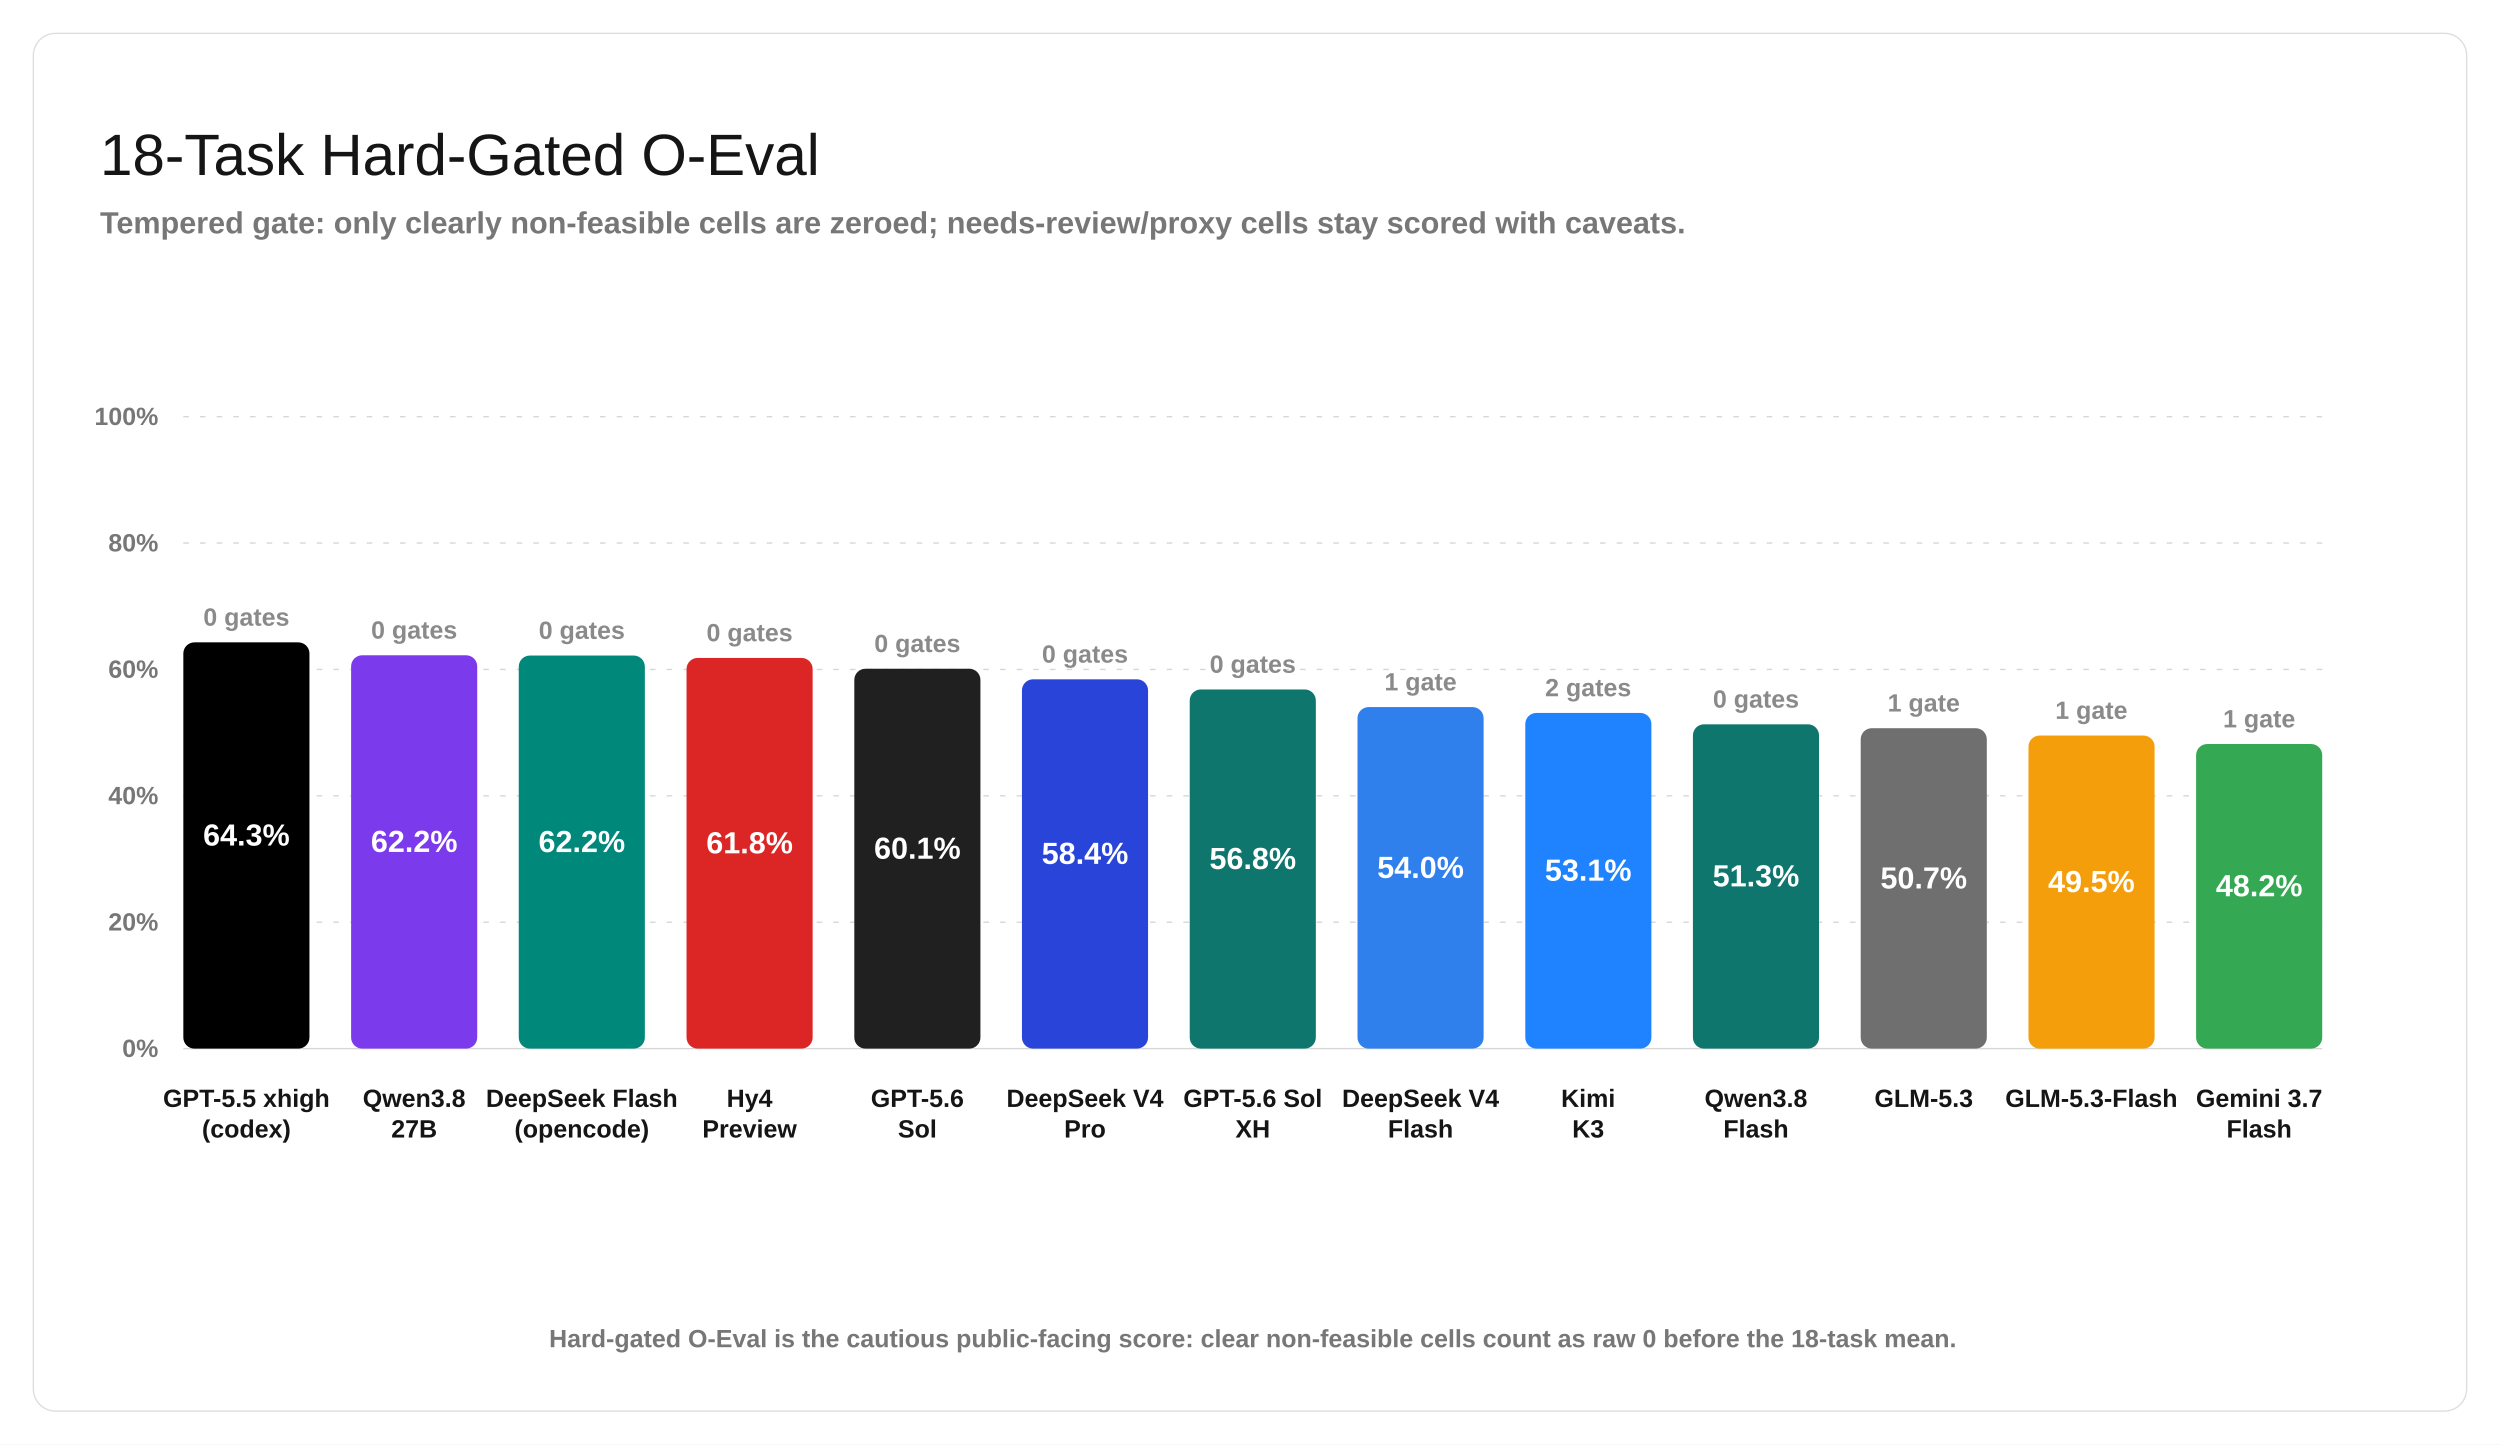
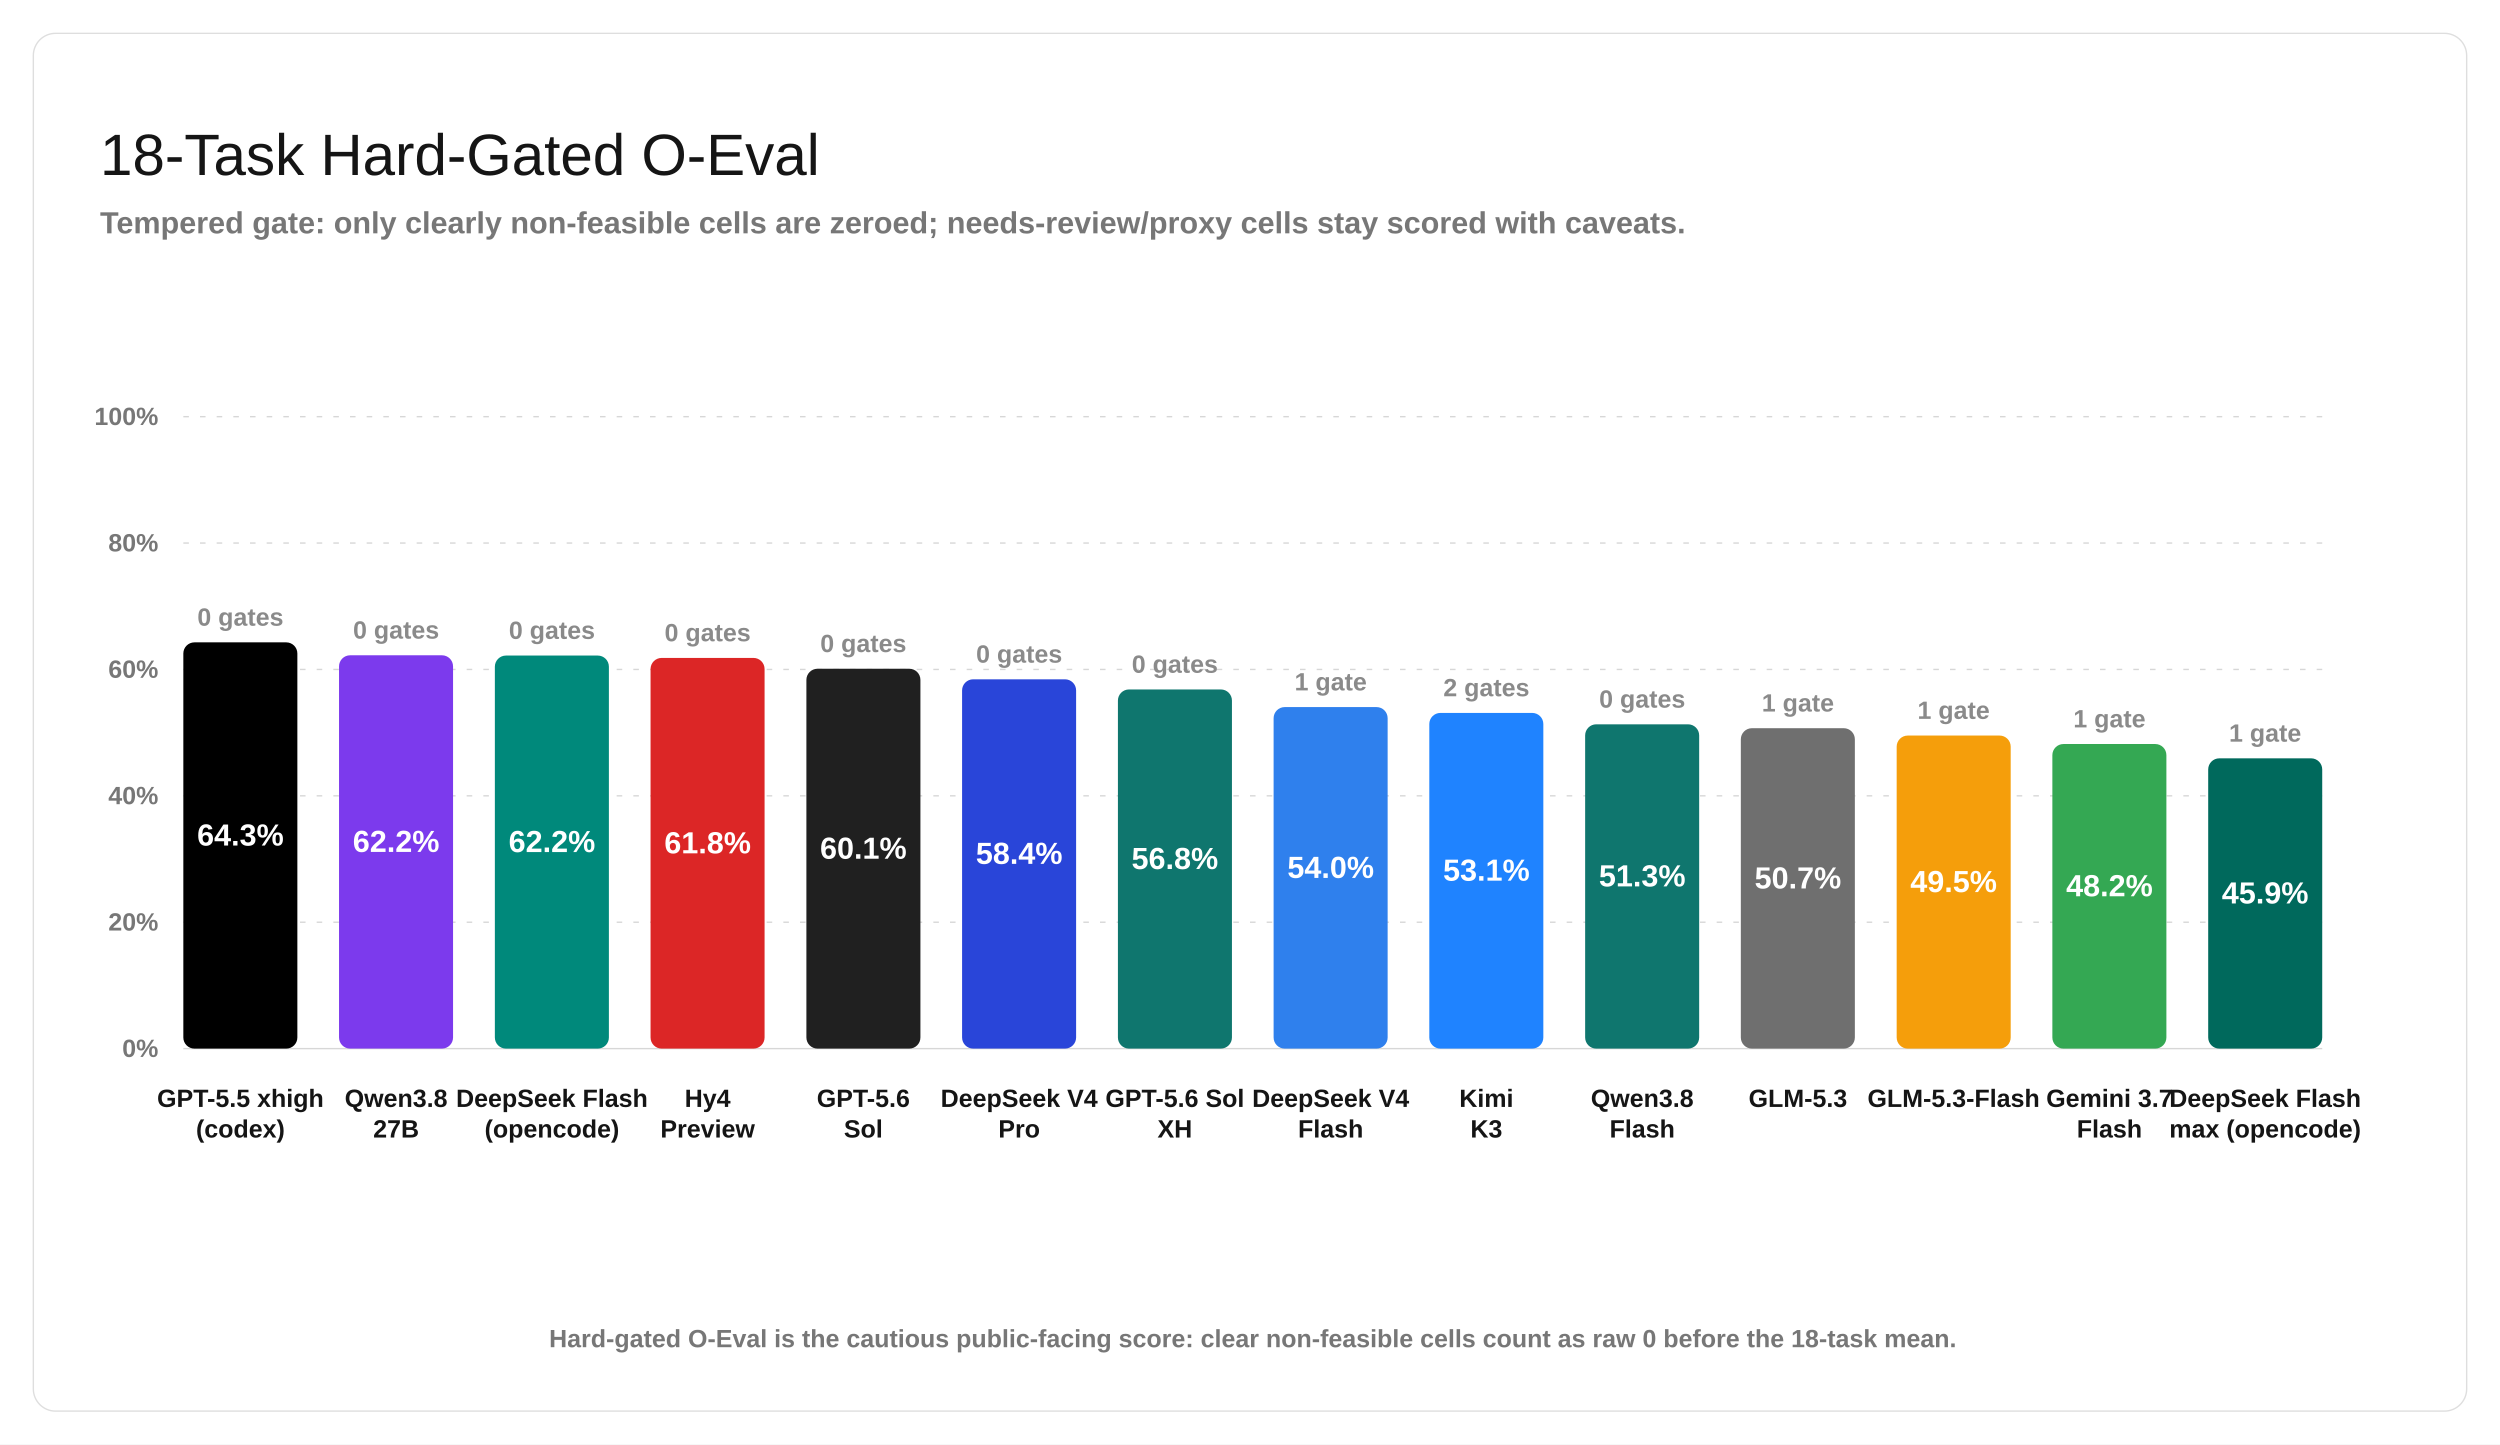
<svg xmlns="http://www.w3.org/2000/svg" width="1800" height="1040" viewBox="0 0 1800 1040" role="img">
  <style>
      .title { font-family: Georgia, Times, serif; font-size: 42px; font-weight: 500; fill: #050505; }
      .subtitle { font-family: Arial, Helvetica, sans-serif; font-size: 22px; fill: #777777; font-weight: 650; }
      .axis { font-family: Arial, Helvetica, sans-serif; font-size: 18px; fill: #777777; font-weight: 650; }
      .axis-title { font-family: Arial, Helvetica, sans-serif; font-size: 22px; fill: #111111; font-weight: 720; }
      .label { font-family: Arial, Helvetica, sans-serif; font-size: 19px; fill: #151515; font-weight: 700; }
      .small { font-family: Arial, Helvetica, sans-serif; font-size: 18px; fill: #777777; font-weight: 650; }
    </style>
  <rect width="1800" height="1040" fill="#ffffff" />
  <rect x="24.0" y="24.0" width="1752.0" height="992.0" fill="#ffffff" rx="16.0" stroke="#dedede" />
  <text x="72.0" y="126.0" text-anchor="start" font-family="Arial, Helvetica, sans-serif" font-size="42" font-weight="500" fill="#151515">18-Task Hard-Gated O-Eval</text>
  <text x="72.0" y="168.0" text-anchor="start" font-family="Arial, Helvetica, sans-serif" font-size="22" font-weight="650" fill="#777777">Tempered gate: only clearly non-feasible cells are zeroed; needs-review/proxy cells stay scored with caveats.</text>
  <line x1="132.0" y1="755.0" x2="1672.0" y2="755.0" stroke="#d7d7d7" stroke-width="1.0" />
  <text x="114.0" y="761.0" text-anchor="end" font-family="Arial, Helvetica, sans-serif" font-size="18" font-weight="600" fill="#777777">0%</text>
  <line x1="132.0" y1="664.0" x2="1672.0" y2="664.0" stroke="#d7d7d7" stroke-width="1.0" stroke-dasharray="4 8" />
  <text x="114.0" y="670.0" text-anchor="end" font-family="Arial, Helvetica, sans-serif" font-size="18" font-weight="600" fill="#777777">20%</text>
  <line x1="132.0" y1="573.0" x2="1672.0" y2="573.0" stroke="#d7d7d7" stroke-width="1.0" stroke-dasharray="4 8" />
  <text x="114.0" y="579.0" text-anchor="end" font-family="Arial, Helvetica, sans-serif" font-size="18" font-weight="600" fill="#777777">40%</text>
  <line x1="132.0" y1="482.0" x2="1672.0" y2="482.0" stroke="#d7d7d7" stroke-width="1.0" stroke-dasharray="4 8" />
  <text x="114.0" y="488.0" text-anchor="end" font-family="Arial, Helvetica, sans-serif" font-size="18" font-weight="600" fill="#777777">60%</text>
  <line x1="132.0" y1="391.0" x2="1672.0" y2="391.0" stroke="#d7d7d7" stroke-width="1.0" stroke-dasharray="4 8" />
  <text x="114.0" y="397.0" text-anchor="end" font-family="Arial, Helvetica, sans-serif" font-size="18" font-weight="600" fill="#777777">80%</text>
  <line x1="132.0" y1="300.0" x2="1672.0" y2="300.0" stroke="#d7d7d7" stroke-width="1.0" stroke-dasharray="4 8" />
  <text x="114.0" y="306.0" text-anchor="end" font-family="Arial, Helvetica, sans-serif" font-size="18" font-weight="600" fill="#777777">100%</text>
-   <rect x="132.0" y="462.5" width="90.8" height="292.5" fill="#000000" rx="8.0" />
-   <text x="177.4" y="608.8" text-anchor="middle" font-family="Arial, Helvetica, sans-serif" font-size="22" font-weight="800" fill="#ffffff">64.3%</text>
-   <text x="177.4" y="450.5" text-anchor="middle" font-family="Arial, Helvetica, sans-serif" font-size="18" font-weight="600" fill="#8a8a8a">0 gates</text>
-   <text x="177.4" y="797.0" text-anchor="middle" font-family="Arial, Helvetica, sans-serif" font-size="18" font-weight="700" fill="#151515">GPT-5.5 xhigh</text>
-   <text x="177.4" y="819.0" text-anchor="middle" font-family="Arial, Helvetica, sans-serif" font-size="18" font-weight="700" fill="#151515">(codex)</text>
-   <rect x="252.8" y="471.8" width="90.8" height="283.2" fill="#7c3aed" rx="8.0" />
-   <text x="298.2" y="613.4" text-anchor="middle" font-family="Arial, Helvetica, sans-serif" font-size="22" font-weight="800" fill="#ffffff">62.2%</text>
-   <text x="298.2" y="459.8" text-anchor="middle" font-family="Arial, Helvetica, sans-serif" font-size="18" font-weight="600" fill="#8a8a8a">0 gates</text>
-   <text x="298.2" y="797.0" text-anchor="middle" font-family="Arial, Helvetica, sans-serif" font-size="18" font-weight="700" fill="#151515">Qwen3.8</text>
-   <text x="298.2" y="819.0" text-anchor="middle" font-family="Arial, Helvetica, sans-serif" font-size="18" font-weight="700" fill="#151515">27B</text>
-   <rect x="373.5" y="472.0" width="90.8" height="283.0" fill="#00897b" rx="8.0" />
-   <text x="418.9" y="613.5" text-anchor="middle" font-family="Arial, Helvetica, sans-serif" font-size="22" font-weight="800" fill="#ffffff">62.2%</text>
-   <text x="418.9" y="460.0" text-anchor="middle" font-family="Arial, Helvetica, sans-serif" font-size="18" font-weight="600" fill="#8a8a8a">0 gates</text>
-   <text x="418.9" y="797.0" text-anchor="middle" font-family="Arial, Helvetica, sans-serif" font-size="18" font-weight="700" fill="#151515">DeepSeek Flash</text>
-   <text x="418.9" y="819.0" text-anchor="middle" font-family="Arial, Helvetica, sans-serif" font-size="18" font-weight="700" fill="#151515">(opencode)</text>
-   <rect x="494.3" y="473.7" width="90.8" height="281.3" fill="#dc2626" rx="8.0" />
-   <text x="539.7" y="614.4" text-anchor="middle" font-family="Arial, Helvetica, sans-serif" font-size="22" font-weight="800" fill="#ffffff">61.8%</text>
-   <text x="539.7" y="461.7" text-anchor="middle" font-family="Arial, Helvetica, sans-serif" font-size="18" font-weight="600" fill="#8a8a8a">0 gates</text>
-   <text x="539.7" y="797.0" text-anchor="middle" font-family="Arial, Helvetica, sans-serif" font-size="18" font-weight="700" fill="#151515">Hy4</text>
-   <text x="539.7" y="819.0" text-anchor="middle" font-family="Arial, Helvetica, sans-serif" font-size="18" font-weight="700" fill="#151515">Preview</text>
-   <rect x="615.1" y="481.5" width="90.8" height="273.5" fill="#202020" rx="8.0" />
-   <text x="660.5" y="618.3" text-anchor="middle" font-family="Arial, Helvetica, sans-serif" font-size="22" font-weight="800" fill="#ffffff">60.1%</text>
-   <text x="660.5" y="469.5" text-anchor="middle" font-family="Arial, Helvetica, sans-serif" font-size="18" font-weight="600" fill="#8a8a8a">0 gates</text>
-   <text x="660.5" y="797.0" text-anchor="middle" font-family="Arial, Helvetica, sans-serif" font-size="18" font-weight="700" fill="#151515">GPT-5.6</text>
-   <text x="660.5" y="819.0" text-anchor="middle" font-family="Arial, Helvetica, sans-serif" font-size="18" font-weight="700" fill="#151515">Sol</text>
-   <rect x="735.8" y="489.1" width="90.8" height="265.9" fill="#2945d9" rx="8.0" />
-   <text x="781.2" y="622.0" text-anchor="middle" font-family="Arial, Helvetica, sans-serif" font-size="22" font-weight="800" fill="#ffffff">58.4%</text>
-   <text x="781.2" y="477.1" text-anchor="middle" font-family="Arial, Helvetica, sans-serif" font-size="18" font-weight="600" fill="#8a8a8a">0 gates</text>
-   <text x="781.2" y="797.0" text-anchor="middle" font-family="Arial, Helvetica, sans-serif" font-size="18" font-weight="700" fill="#151515">DeepSeek V4</text>
-   <text x="781.2" y="819.0" text-anchor="middle" font-family="Arial, Helvetica, sans-serif" font-size="18" font-weight="700" fill="#151515">Pro</text>
-   <rect x="856.6" y="496.4" width="90.8" height="258.6" fill="#0f766e" rx="8.0" />
-   <text x="902.0" y="625.7" text-anchor="middle" font-family="Arial, Helvetica, sans-serif" font-size="22" font-weight="800" fill="#ffffff">56.8%</text>
-   <text x="902.0" y="484.4" text-anchor="middle" font-family="Arial, Helvetica, sans-serif" font-size="18" font-weight="600" fill="#8a8a8a">0 gates</text>
-   <text x="902.0" y="797.0" text-anchor="middle" font-family="Arial, Helvetica, sans-serif" font-size="18" font-weight="700" fill="#151515">GPT-5.6 Sol</text>
-   <text x="902.0" y="819.0" text-anchor="middle" font-family="Arial, Helvetica, sans-serif" font-size="18" font-weight="700" fill="#151515">XH</text>
-   <rect x="977.4" y="509.1" width="90.8" height="245.9" fill="#2f80ed" rx="8.0" />
-   <text x="1022.8" y="632.1" text-anchor="middle" font-family="Arial, Helvetica, sans-serif" font-size="22" font-weight="800" fill="#ffffff">54.0%</text>
-   <text x="1022.8" y="497.1" text-anchor="middle" font-family="Arial, Helvetica, sans-serif" font-size="18" font-weight="600" fill="#8a8a8a">1 gate</text>
-   <text x="1022.8" y="797.0" text-anchor="middle" font-family="Arial, Helvetica, sans-serif" font-size="18" font-weight="700" fill="#151515">DeepSeek V4</text>
-   <text x="1022.8" y="819.0" text-anchor="middle" font-family="Arial, Helvetica, sans-serif" font-size="18" font-weight="700" fill="#151515">Flash</text>
-   <rect x="1098.2" y="513.3" width="90.8" height="241.7" fill="#1f83ff" rx="8.0" />
-   <text x="1143.5" y="634.1" text-anchor="middle" font-family="Arial, Helvetica, sans-serif" font-size="22" font-weight="800" fill="#ffffff">53.1%</text>
-   <text x="1143.5" y="501.3" text-anchor="middle" font-family="Arial, Helvetica, sans-serif" font-size="18" font-weight="600" fill="#8a8a8a">2 gates</text>
-   <text x="1143.5" y="797.0" text-anchor="middle" font-family="Arial, Helvetica, sans-serif" font-size="18" font-weight="700" fill="#151515">Kimi</text>
-   <text x="1143.5" y="819.0" text-anchor="middle" font-family="Arial, Helvetica, sans-serif" font-size="18" font-weight="700" fill="#151515">K3</text>
-   <rect x="1218.9" y="521.5" width="90.8" height="233.5" fill="#0f766e" rx="8.0" />
-   <text x="1264.3" y="638.2" text-anchor="middle" font-family="Arial, Helvetica, sans-serif" font-size="22" font-weight="800" fill="#ffffff">51.3%</text>
-   <text x="1264.3" y="509.5" text-anchor="middle" font-family="Arial, Helvetica, sans-serif" font-size="18" font-weight="600" fill="#8a8a8a">0 gates</text>
-   <text x="1264.3" y="797.0" text-anchor="middle" font-family="Arial, Helvetica, sans-serif" font-size="18" font-weight="700" fill="#151515">Qwen3.8</text>
-   <text x="1264.3" y="819.0" text-anchor="middle" font-family="Arial, Helvetica, sans-serif" font-size="18" font-weight="700" fill="#151515">Flash</text>
-   <rect x="1339.7" y="524.3" width="90.8" height="230.7" fill="#6f6f6f" rx="8.0" />
-   <text x="1385.1" y="639.7" text-anchor="middle" font-family="Arial, Helvetica, sans-serif" font-size="22" font-weight="800" fill="#ffffff">50.7%</text>
-   <text x="1385.1" y="512.3" text-anchor="middle" font-family="Arial, Helvetica, sans-serif" font-size="18" font-weight="600" fill="#8a8a8a">1 gate</text>
-   <text x="1385.1" y="797.0" text-anchor="middle" font-family="Arial, Helvetica, sans-serif" font-size="18" font-weight="700" fill="#151515">GLM-5.3</text>
-   <rect x="1460.5" y="529.6" width="90.8" height="225.4" fill="#f59e0b" rx="8.0" />
-   <text x="1505.8" y="642.3" text-anchor="middle" font-family="Arial, Helvetica, sans-serif" font-size="22" font-weight="800" fill="#ffffff">49.5%</text>
-   <text x="1505.8" y="517.6" text-anchor="middle" font-family="Arial, Helvetica, sans-serif" font-size="18" font-weight="600" fill="#8a8a8a">1 gate</text>
-   <text x="1505.8" y="797.0" text-anchor="middle" font-family="Arial, Helvetica, sans-serif" font-size="18" font-weight="700" fill="#151515">GLM-5.3-Flash</text>
-   <rect x="1581.2" y="535.7" width="90.8" height="219.3" fill="#34a853" rx="8.0" />
-   <text x="1626.6" y="645.3" text-anchor="middle" font-family="Arial, Helvetica, sans-serif" font-size="22" font-weight="800" fill="#ffffff">48.2%</text>
-   <text x="1626.6" y="523.7" text-anchor="middle" font-family="Arial, Helvetica, sans-serif" font-size="18" font-weight="600" fill="#8a8a8a">1 gate</text>
-   <text x="1626.6" y="797.0" text-anchor="middle" font-family="Arial, Helvetica, sans-serif" font-size="18" font-weight="700" fill="#151515">Gemini 3.7</text>
-   <text x="1626.6" y="819.0" text-anchor="middle" font-family="Arial, Helvetica, sans-serif" font-size="18" font-weight="700" fill="#151515">Flash</text>
+   <rect x="132.0" y="462.5" width="82.1" height="292.5" fill="#000000" rx="8.0" />
+   <text x="173.1" y="608.8" text-anchor="middle" font-family="Arial, Helvetica, sans-serif" font-size="22" font-weight="800" fill="#ffffff">64.3%</text>
+   <text x="173.1" y="450.5" text-anchor="middle" font-family="Arial, Helvetica, sans-serif" font-size="18" font-weight="600" fill="#8a8a8a">0 gates</text>
+   <text x="173.1" y="797.0" text-anchor="middle" font-family="Arial, Helvetica, sans-serif" font-size="18" font-weight="700" fill="#151515">GPT-5.5 xhigh</text>
+   <text x="173.1" y="819.0" text-anchor="middle" font-family="Arial, Helvetica, sans-serif" font-size="18" font-weight="700" fill="#151515">(codex)</text>
+   <rect x="244.1" y="471.8" width="82.1" height="283.2" fill="#7c3aed" rx="8.0" />
+   <text x="285.2" y="613.4" text-anchor="middle" font-family="Arial, Helvetica, sans-serif" font-size="22" font-weight="800" fill="#ffffff">62.2%</text>
+   <text x="285.2" y="459.8" text-anchor="middle" font-family="Arial, Helvetica, sans-serif" font-size="18" font-weight="600" fill="#8a8a8a">0 gates</text>
+   <text x="285.2" y="797.0" text-anchor="middle" font-family="Arial, Helvetica, sans-serif" font-size="18" font-weight="700" fill="#151515">Qwen3.8</text>
+   <text x="285.2" y="819.0" text-anchor="middle" font-family="Arial, Helvetica, sans-serif" font-size="18" font-weight="700" fill="#151515">27B</text>
+   <rect x="356.3" y="472.0" width="82.1" height="283.0" fill="#00897b" rx="8.0" />
+   <text x="397.4" y="613.5" text-anchor="middle" font-family="Arial, Helvetica, sans-serif" font-size="22" font-weight="800" fill="#ffffff">62.2%</text>
+   <text x="397.4" y="460.0" text-anchor="middle" font-family="Arial, Helvetica, sans-serif" font-size="18" font-weight="600" fill="#8a8a8a">0 gates</text>
+   <text x="397.4" y="797.0" text-anchor="middle" font-family="Arial, Helvetica, sans-serif" font-size="18" font-weight="700" fill="#151515">DeepSeek Flash</text>
+   <text x="397.4" y="819.0" text-anchor="middle" font-family="Arial, Helvetica, sans-serif" font-size="18" font-weight="700" fill="#151515">(opencode)</text>
+   <rect x="468.4" y="473.7" width="82.1" height="281.3" fill="#dc2626" rx="8.0" />
+   <text x="509.5" y="614.4" text-anchor="middle" font-family="Arial, Helvetica, sans-serif" font-size="22" font-weight="800" fill="#ffffff">61.8%</text>
+   <text x="509.5" y="461.7" text-anchor="middle" font-family="Arial, Helvetica, sans-serif" font-size="18" font-weight="600" fill="#8a8a8a">0 gates</text>
+   <text x="509.5" y="797.0" text-anchor="middle" font-family="Arial, Helvetica, sans-serif" font-size="18" font-weight="700" fill="#151515">Hy4</text>
+   <text x="509.5" y="819.0" text-anchor="middle" font-family="Arial, Helvetica, sans-serif" font-size="18" font-weight="700" fill="#151515">Preview</text>
+   <rect x="580.6" y="481.5" width="82.1" height="273.5" fill="#202020" rx="8.0" />
+   <text x="621.6" y="618.3" text-anchor="middle" font-family="Arial, Helvetica, sans-serif" font-size="22" font-weight="800" fill="#ffffff">60.1%</text>
+   <text x="621.6" y="469.5" text-anchor="middle" font-family="Arial, Helvetica, sans-serif" font-size="18" font-weight="600" fill="#8a8a8a">0 gates</text>
+   <text x="621.6" y="797.0" text-anchor="middle" font-family="Arial, Helvetica, sans-serif" font-size="18" font-weight="700" fill="#151515">GPT-5.6</text>
+   <text x="621.6" y="819.0" text-anchor="middle" font-family="Arial, Helvetica, sans-serif" font-size="18" font-weight="700" fill="#151515">Sol</text>
+   <rect x="692.7" y="489.1" width="82.1" height="265.9" fill="#2945d9" rx="8.0" />
+   <text x="733.8" y="622.0" text-anchor="middle" font-family="Arial, Helvetica, sans-serif" font-size="22" font-weight="800" fill="#ffffff">58.4%</text>
+   <text x="733.8" y="477.1" text-anchor="middle" font-family="Arial, Helvetica, sans-serif" font-size="18" font-weight="600" fill="#8a8a8a">0 gates</text>
+   <text x="733.8" y="797.0" text-anchor="middle" font-family="Arial, Helvetica, sans-serif" font-size="18" font-weight="700" fill="#151515">DeepSeek V4</text>
+   <text x="733.8" y="819.0" text-anchor="middle" font-family="Arial, Helvetica, sans-serif" font-size="18" font-weight="700" fill="#151515">Pro</text>
+   <rect x="804.9" y="496.4" width="82.1" height="258.6" fill="#0f766e" rx="8.0" />
+   <text x="845.9" y="625.7" text-anchor="middle" font-family="Arial, Helvetica, sans-serif" font-size="22" font-weight="800" fill="#ffffff">56.8%</text>
+   <text x="845.9" y="484.4" text-anchor="middle" font-family="Arial, Helvetica, sans-serif" font-size="18" font-weight="600" fill="#8a8a8a">0 gates</text>
+   <text x="845.9" y="797.0" text-anchor="middle" font-family="Arial, Helvetica, sans-serif" font-size="18" font-weight="700" fill="#151515">GPT-5.6 Sol</text>
+   <text x="845.9" y="819.0" text-anchor="middle" font-family="Arial, Helvetica, sans-serif" font-size="18" font-weight="700" fill="#151515">XH</text>
+   <rect x="917.0" y="509.1" width="82.1" height="245.9" fill="#2f80ed" rx="8.0" />
+   <text x="958.1" y="632.1" text-anchor="middle" font-family="Arial, Helvetica, sans-serif" font-size="22" font-weight="800" fill="#ffffff">54.0%</text>
+   <text x="958.1" y="497.1" text-anchor="middle" font-family="Arial, Helvetica, sans-serif" font-size="18" font-weight="600" fill="#8a8a8a">1 gate</text>
+   <text x="958.1" y="797.0" text-anchor="middle" font-family="Arial, Helvetica, sans-serif" font-size="18" font-weight="700" fill="#151515">DeepSeek V4</text>
+   <text x="958.1" y="819.0" text-anchor="middle" font-family="Arial, Helvetica, sans-serif" font-size="18" font-weight="700" fill="#151515">Flash</text>
+   <rect x="1029.1" y="513.3" width="82.1" height="241.7" fill="#1f83ff" rx="8.0" />
+   <text x="1070.2" y="634.1" text-anchor="middle" font-family="Arial, Helvetica, sans-serif" font-size="22" font-weight="800" fill="#ffffff">53.1%</text>
+   <text x="1070.2" y="501.3" text-anchor="middle" font-family="Arial, Helvetica, sans-serif" font-size="18" font-weight="600" fill="#8a8a8a">2 gates</text>
+   <text x="1070.2" y="797.0" text-anchor="middle" font-family="Arial, Helvetica, sans-serif" font-size="18" font-weight="700" fill="#151515">Kimi</text>
+   <text x="1070.2" y="819.0" text-anchor="middle" font-family="Arial, Helvetica, sans-serif" font-size="18" font-weight="700" fill="#151515">K3</text>
+   <rect x="1141.3" y="521.5" width="82.1" height="233.5" fill="#0f766e" rx="8.0" />
+   <text x="1182.4" y="638.2" text-anchor="middle" font-family="Arial, Helvetica, sans-serif" font-size="22" font-weight="800" fill="#ffffff">51.3%</text>
+   <text x="1182.4" y="509.5" text-anchor="middle" font-family="Arial, Helvetica, sans-serif" font-size="18" font-weight="600" fill="#8a8a8a">0 gates</text>
+   <text x="1182.4" y="797.0" text-anchor="middle" font-family="Arial, Helvetica, sans-serif" font-size="18" font-weight="700" fill="#151515">Qwen3.8</text>
+   <text x="1182.4" y="819.0" text-anchor="middle" font-family="Arial, Helvetica, sans-serif" font-size="18" font-weight="700" fill="#151515">Flash</text>
+   <rect x="1253.4" y="524.3" width="82.1" height="230.7" fill="#6f6f6f" rx="8.0" />
+   <text x="1294.5" y="639.7" text-anchor="middle" font-family="Arial, Helvetica, sans-serif" font-size="22" font-weight="800" fill="#ffffff">50.7%</text>
+   <text x="1294.5" y="512.3" text-anchor="middle" font-family="Arial, Helvetica, sans-serif" font-size="18" font-weight="600" fill="#8a8a8a">1 gate</text>
+   <text x="1294.5" y="797.0" text-anchor="middle" font-family="Arial, Helvetica, sans-serif" font-size="18" font-weight="700" fill="#151515">GLM-5.3</text>
+   <rect x="1365.6" y="529.6" width="82.1" height="225.4" fill="#f59e0b" rx="8.0" />
+   <text x="1406.6" y="642.3" text-anchor="middle" font-family="Arial, Helvetica, sans-serif" font-size="22" font-weight="800" fill="#ffffff">49.5%</text>
+   <text x="1406.6" y="517.6" text-anchor="middle" font-family="Arial, Helvetica, sans-serif" font-size="18" font-weight="600" fill="#8a8a8a">1 gate</text>
+   <text x="1406.6" y="797.0" text-anchor="middle" font-family="Arial, Helvetica, sans-serif" font-size="18" font-weight="700" fill="#151515">GLM-5.3-Flash</text>
+   <rect x="1477.7" y="535.7" width="82.1" height="219.3" fill="#34a853" rx="8.0" />
+   <text x="1518.8" y="645.3" text-anchor="middle" font-family="Arial, Helvetica, sans-serif" font-size="22" font-weight="800" fill="#ffffff">48.2%</text>
+   <text x="1518.8" y="523.7" text-anchor="middle" font-family="Arial, Helvetica, sans-serif" font-size="18" font-weight="600" fill="#8a8a8a">1 gate</text>
+   <text x="1518.8" y="797.0" text-anchor="middle" font-family="Arial, Helvetica, sans-serif" font-size="18" font-weight="700" fill="#151515">Gemini 3.7</text>
+   <text x="1518.8" y="819.0" text-anchor="middle" font-family="Arial, Helvetica, sans-serif" font-size="18" font-weight="700" fill="#151515">Flash</text>
+   <rect x="1589.9" y="546.0" width="82.1" height="209.0" fill="#00695c" rx="8.0" />
+   <text x="1630.9" y="650.5" text-anchor="middle" font-family="Arial, Helvetica, sans-serif" font-size="22" font-weight="800" fill="#ffffff">45.9%</text>
+   <text x="1630.9" y="534.0" text-anchor="middle" font-family="Arial, Helvetica, sans-serif" font-size="18" font-weight="600" fill="#8a8a8a">1 gate</text>
+   <text x="1630.9" y="797.0" text-anchor="middle" font-family="Arial, Helvetica, sans-serif" font-size="18" font-weight="700" fill="#151515">DeepSeek Flash</text>
+   <text x="1630.9" y="819.0" text-anchor="middle" font-family="Arial, Helvetica, sans-serif" font-size="18" font-weight="700" fill="#151515">max (opencode)</text>
  <text x="902.0" y="970.0" text-anchor="middle" font-family="Arial, Helvetica, sans-serif" font-size="18" font-weight="600" fill="#777777">Hard-gated O-Eval is the cautious public-facing score: clear non-feasible cells count as raw 0 before the 18-task mean.</text>
</svg>
